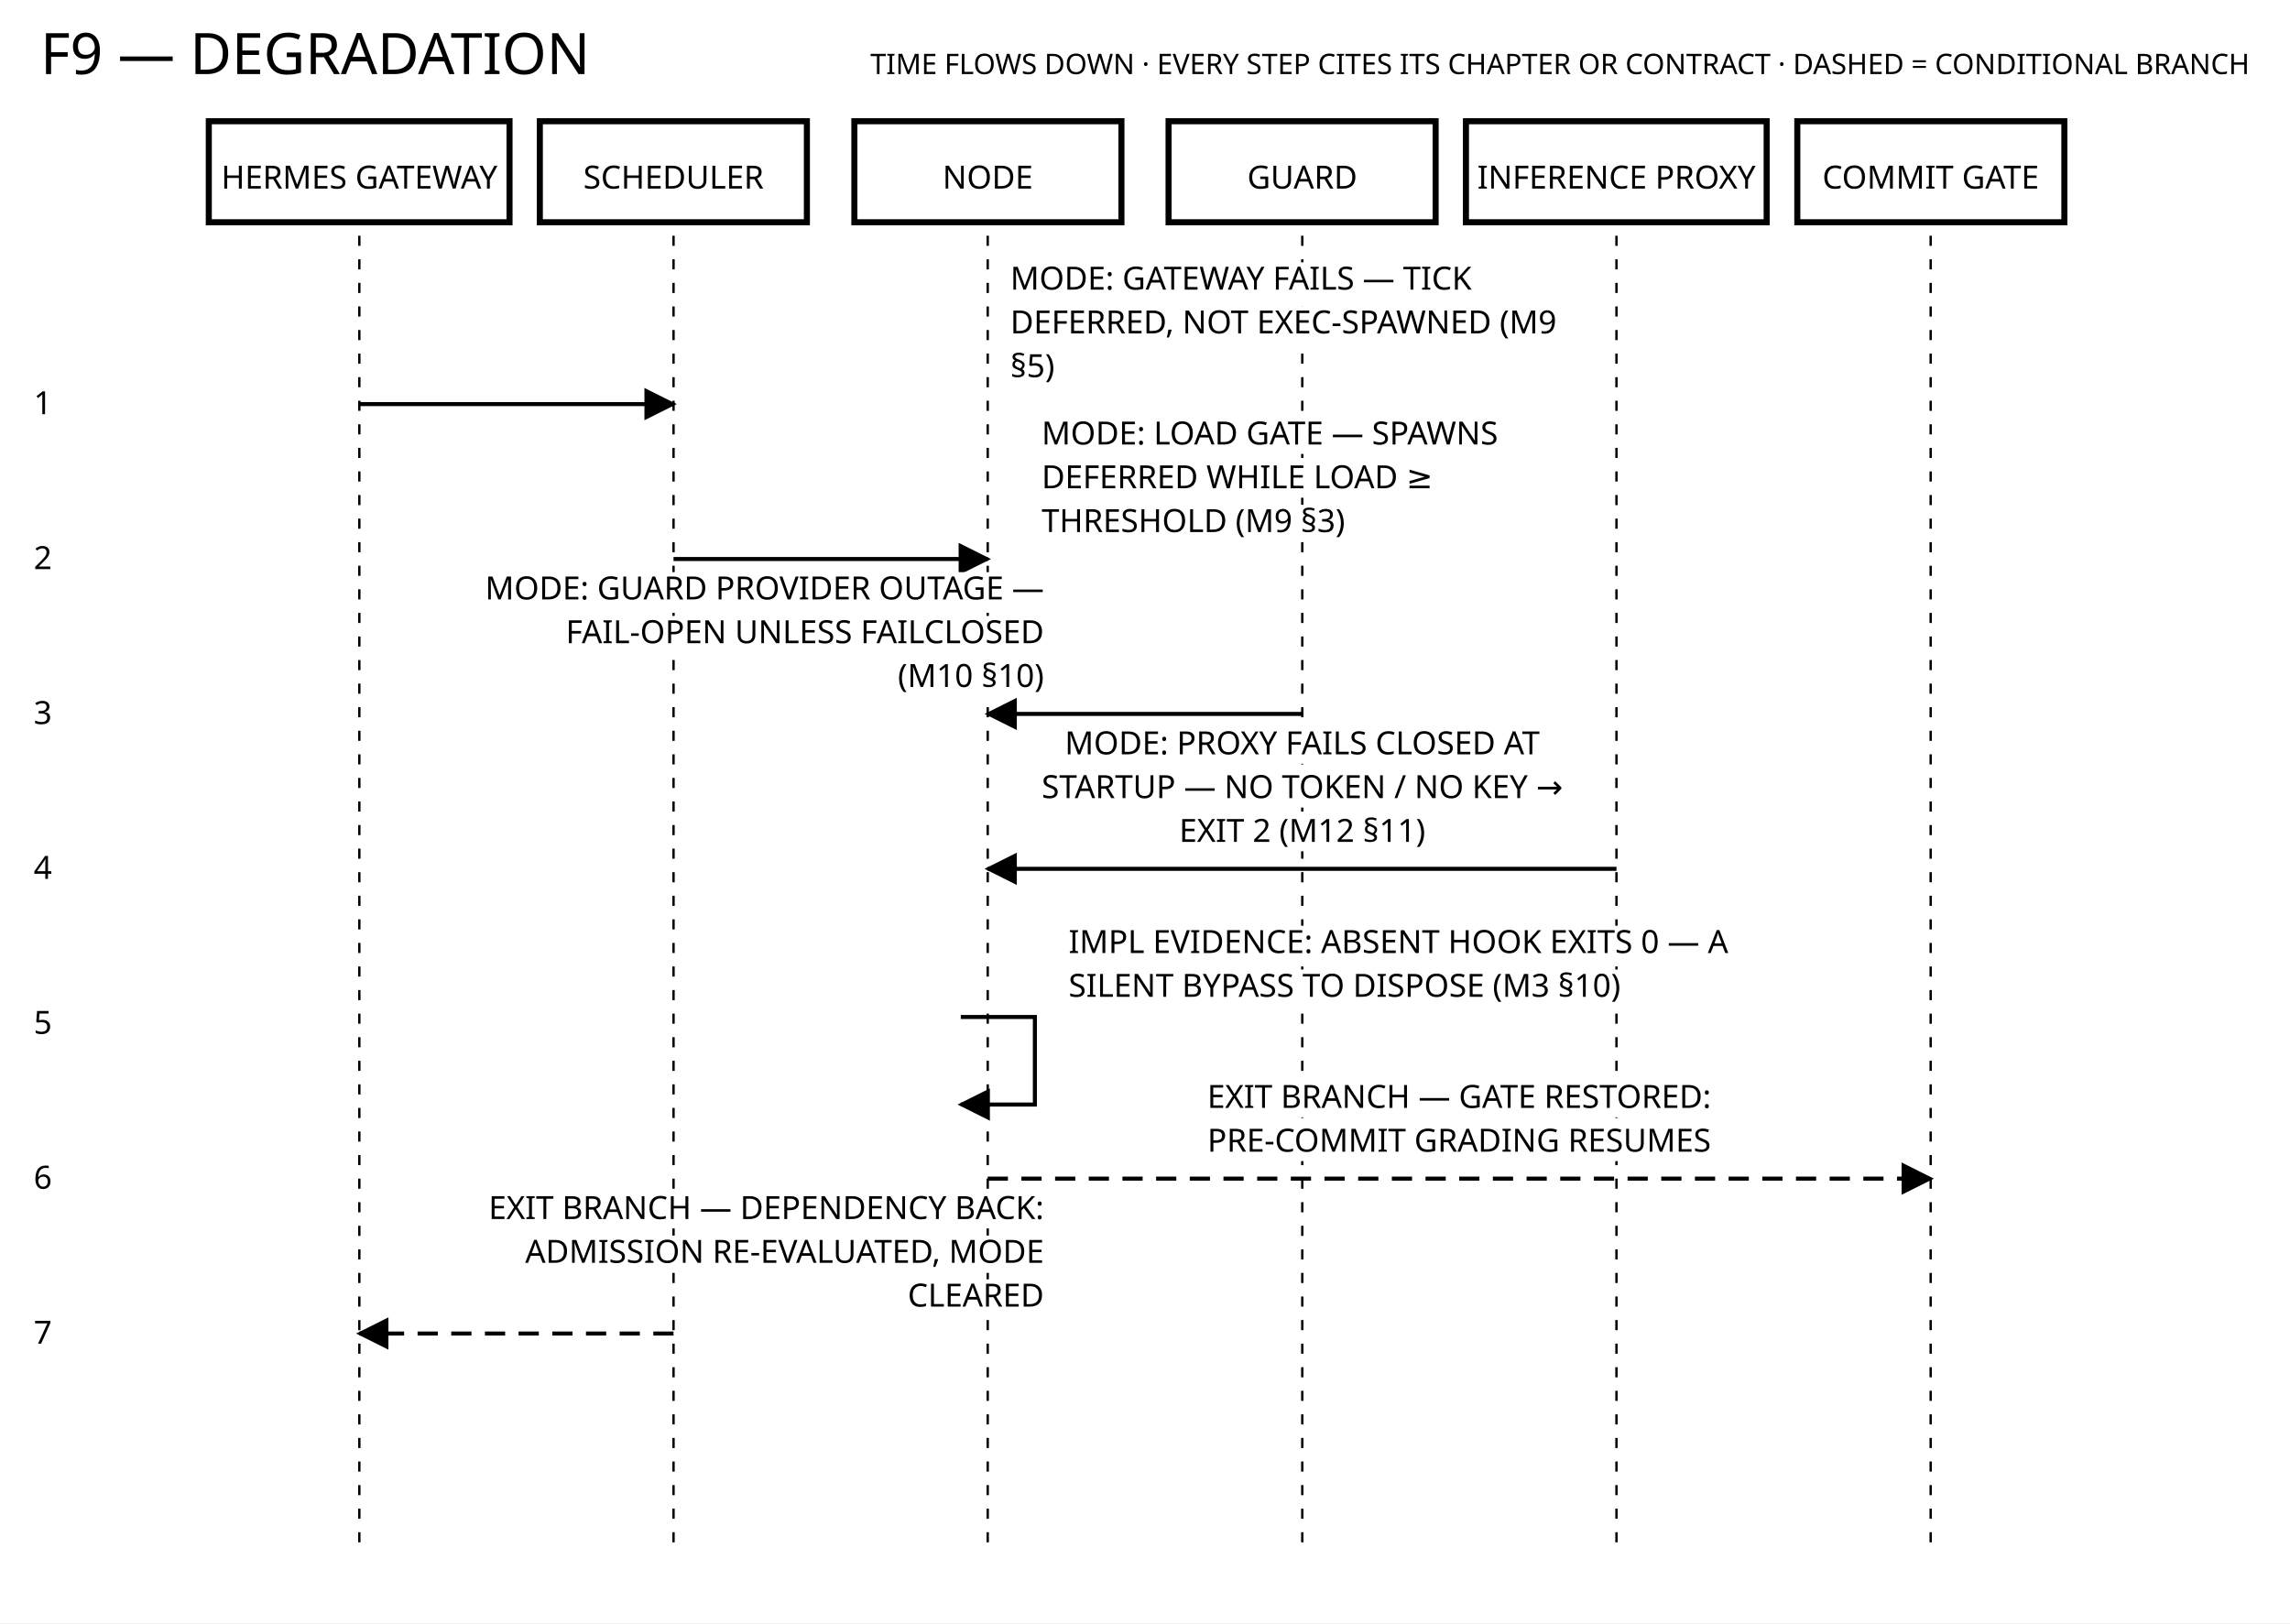
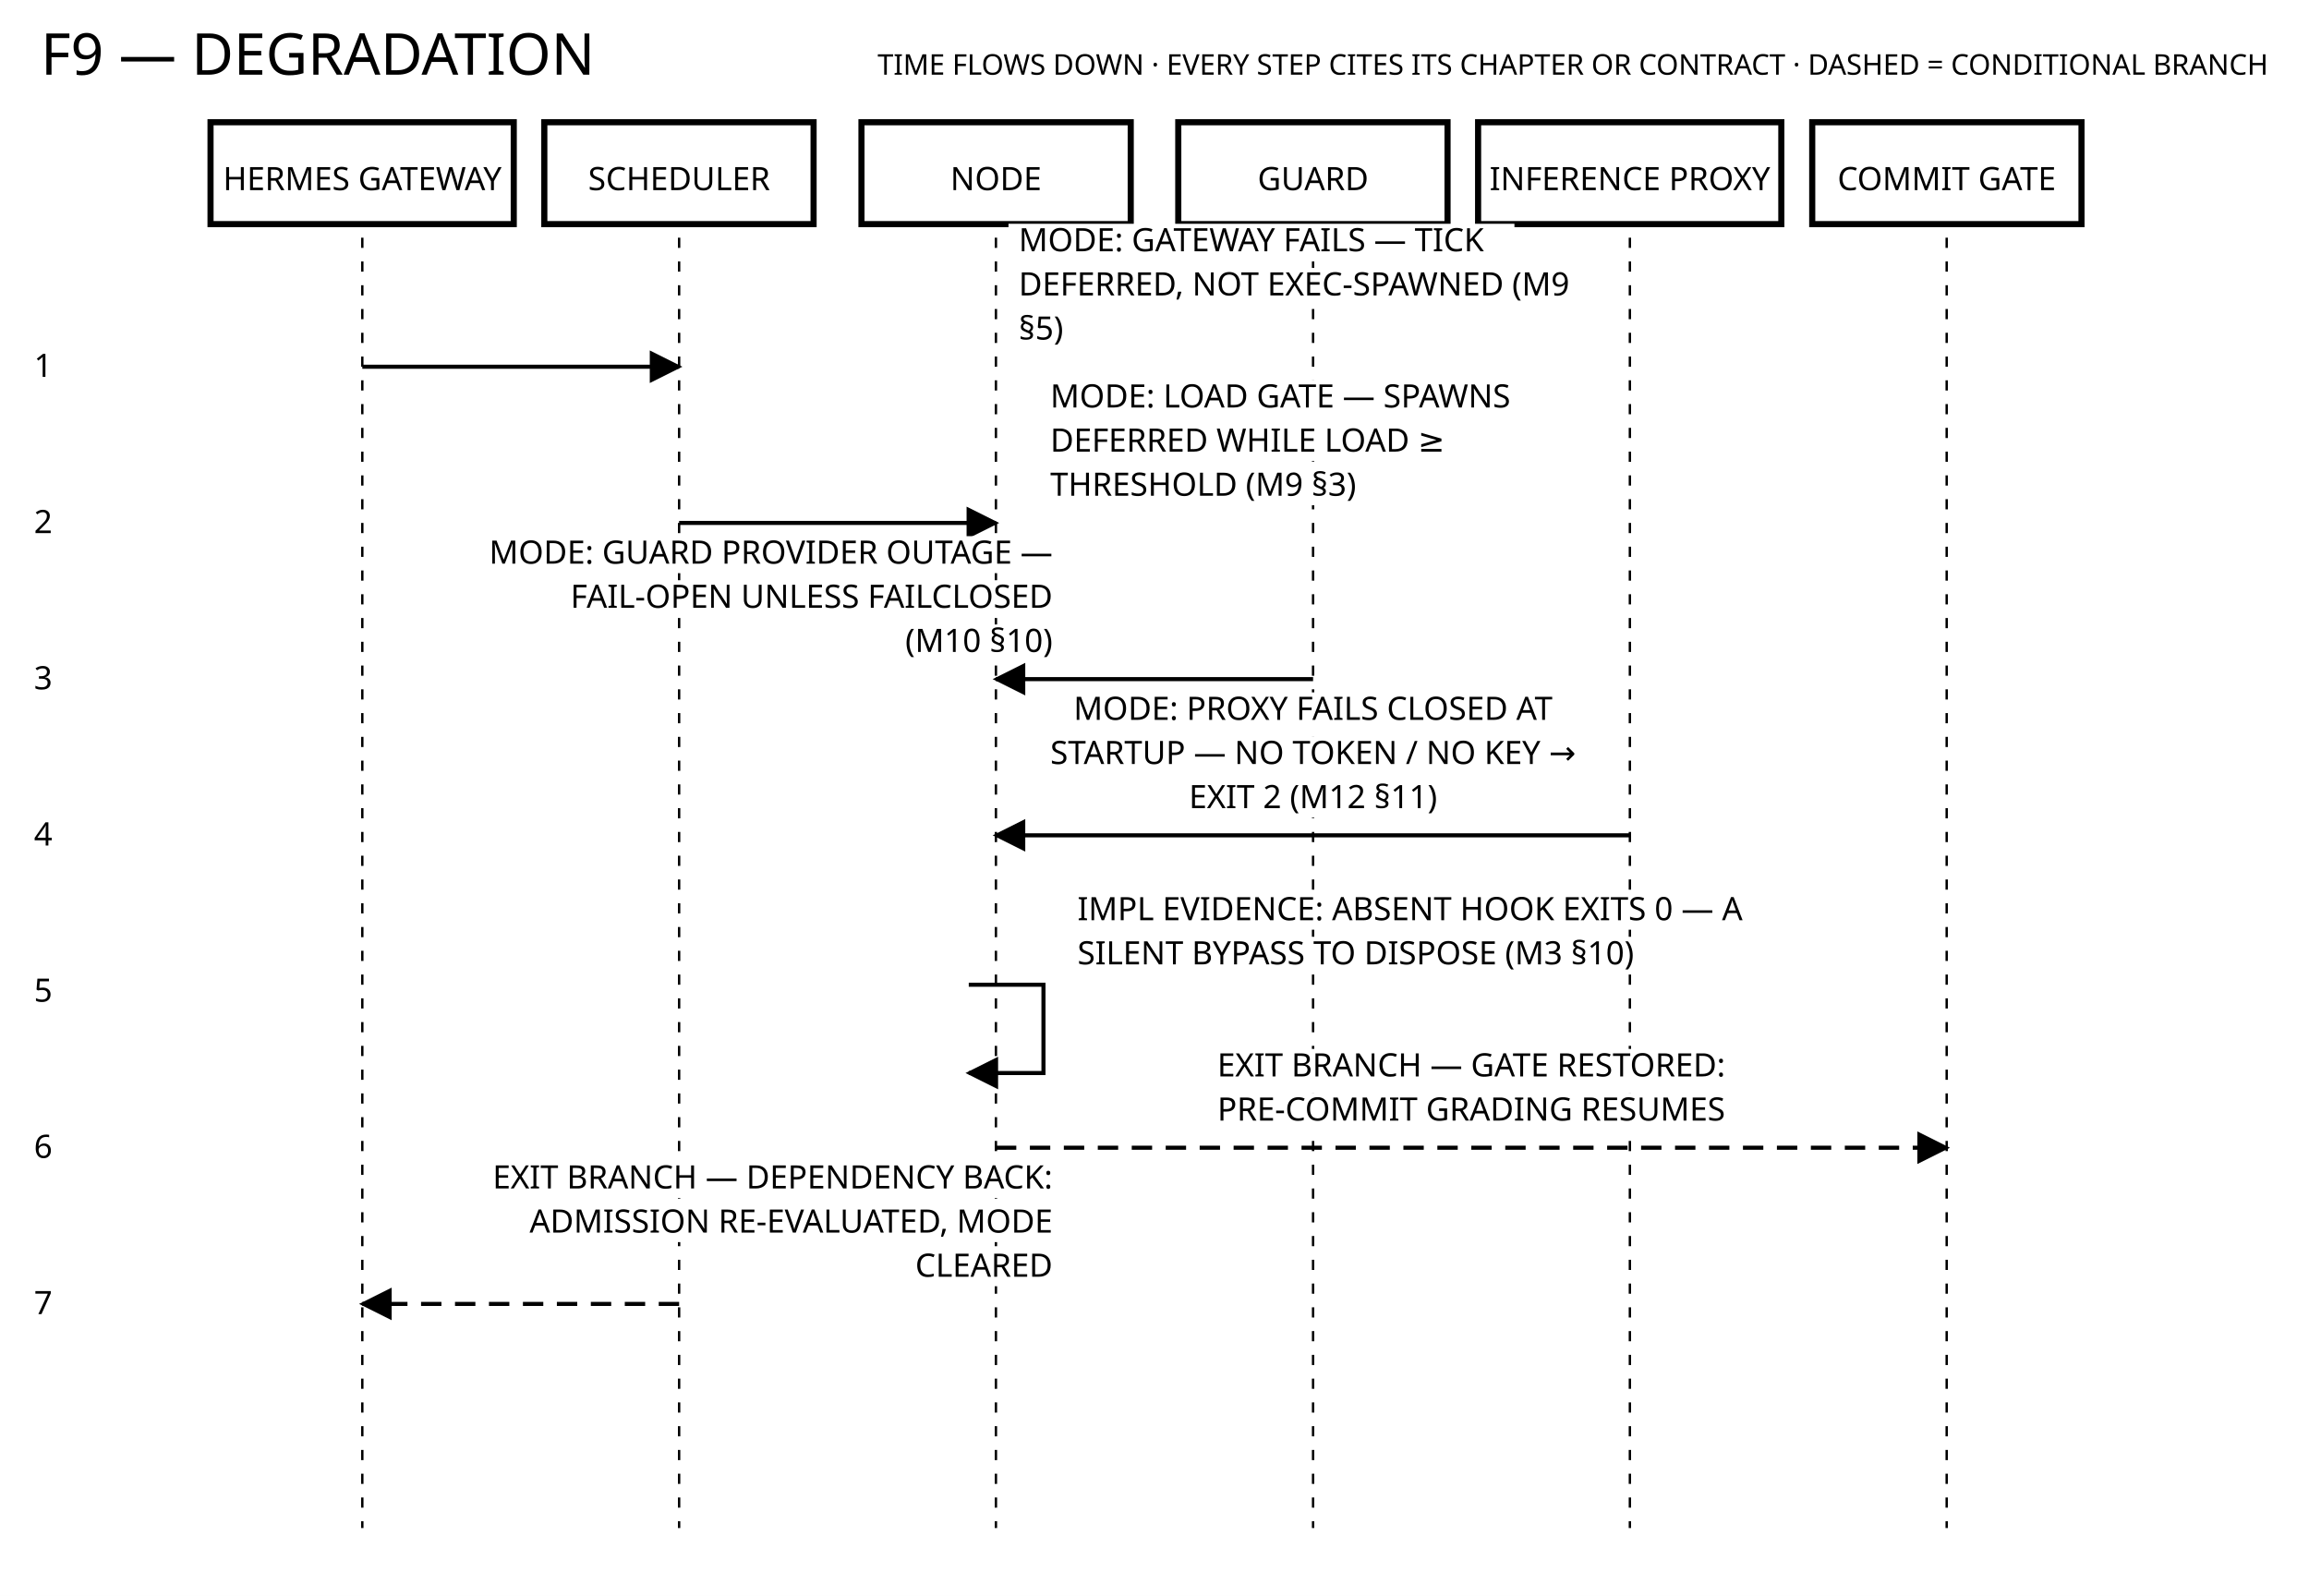
- <svg xmlns="http://www.w3.org/2000/svg" width="170.0mm" height="120.5mm" viewBox="0 0 680 482.0" preserveAspectRatio="xMidYMid meet">
-   <rect width="680" height="482.0" fill="#ffffff" />
+ <svg xmlns="http://www.w3.org/2000/svg" width="170.0mm" height="117.5mm" viewBox="0 0 680 470.0" preserveAspectRatio="xMidYMid meet">
+   <rect width="680" height="470.0" fill="#ffffff" />
  <defs>
    <marker id="ar" viewBox="0 0 10 10" refX="9" refY="5" markerWidth="8" markerHeight="8" orient="auto">
      <path d="M0,0 L10,5 L0,10 z" fill="#000000" />
    </marker>
  </defs>
  <g font-family="Routed Gothic Narrow, Routed Gothic, sans-serif">
    <text x="12.0" y="22.0" font-size="17.00" fill="#000000" text-anchor="start">F9 — DEGRADATION</text>
    <text x="668.0" y="22.0" font-size="8.40" fill="#000000" text-anchor="end">TIME FLOWS DOWN · EVERY STEP CITES ITS CHAPTER OR CONTRACT · DASHED = CONDITIONAL BRANCH</text>
    <rect x="62.0" y="36.0" width="89.3" height="30.0" fill="#ffffff" stroke="#000000" stroke-width="1.8" />
    <text x="106.7" y="56.0" font-size="9.50" fill="#000000" text-anchor="middle">HERMES GATEWAY</text>
-     <polyline points="106.7,70.0 106.7,462.0" fill="none" stroke="#000000" stroke-width="0.7" stroke-dasharray="3 4" />
+     <polyline points="106.7,70.0 106.7,450.0" fill="none" stroke="#000000" stroke-width="0.7" stroke-dasharray="3 4" />
    <rect x="160.3" y="36.0" width="79.3" height="30.0" fill="#ffffff" stroke="#000000" stroke-width="1.8" />
    <text x="200.0" y="56.0" font-size="9.50" fill="#000000" text-anchor="middle">SCHEDULER</text>
-     <polyline points="200.0,70.0 200.0,462.0" fill="none" stroke="#000000" stroke-width="0.7" stroke-dasharray="3 4" />
+     <polyline points="200.0,70.0 200.0,450.0" fill="none" stroke="#000000" stroke-width="0.7" stroke-dasharray="3 4" />
    <rect x="253.7" y="36.0" width="79.3" height="30.0" fill="#ffffff" stroke="#000000" stroke-width="1.8" />
    <text x="293.3" y="56.0" font-size="9.50" fill="#000000" text-anchor="middle">NODE</text>
-     <polyline points="293.3,70.0 293.3,462.0" fill="none" stroke="#000000" stroke-width="0.7" stroke-dasharray="3 4" />
+     <polyline points="293.3,70.0 293.3,450.0" fill="none" stroke="#000000" stroke-width="0.7" stroke-dasharray="3 4" />
    <rect x="347.0" y="36.0" width="79.3" height="30.0" fill="#ffffff" stroke="#000000" stroke-width="1.8" />
    <text x="386.7" y="56.0" font-size="9.50" fill="#000000" text-anchor="middle">GUARD</text>
-     <polyline points="386.7,70.0 386.7,462.0" fill="none" stroke="#000000" stroke-width="0.7" stroke-dasharray="3 4" />
+     <polyline points="386.7,70.0 386.7,450.0" fill="none" stroke="#000000" stroke-width="0.7" stroke-dasharray="3 4" />
    <rect x="435.3" y="36.0" width="89.3" height="30.0" fill="#ffffff" stroke="#000000" stroke-width="1.8" />
    <text x="480.0" y="56.0" font-size="9.50" fill="#000000" text-anchor="middle">INFERENCE PROXY</text>
-     <polyline points="480.0,70.0 480.0,462.0" fill="none" stroke="#000000" stroke-width="0.7" stroke-dasharray="3 4" />
+     <polyline points="480.0,70.0 480.0,450.0" fill="none" stroke="#000000" stroke-width="0.7" stroke-dasharray="3 4" />
    <rect x="533.7" y="36.0" width="79.3" height="30.0" fill="#ffffff" stroke="#000000" stroke-width="1.8" />
    <text x="573.3" y="56.0" font-size="9.50" fill="#000000" text-anchor="middle">COMMIT GATE</text>
-     <polyline points="573.3,70.0 573.3,462.0" fill="none" stroke="#000000" stroke-width="0.7" stroke-dasharray="3 4" />
-     <text x="10.0" y="123.0" font-size="9.50" fill="#000000" text-anchor="start">1</text>
-     <polyline points="106.7,120.0 200.0,120.0" fill="none" stroke="#000000" stroke-width="1.2" marker-end="url(#ar)" />
-     <rect x="297.0" y="77.9" width="149.0" height="10.9" fill="#ffffff" />
-     <text x="300.0" y="86.0" font-size="9.50" fill="#000000" text-anchor="start">MODE: GATEWAY FAILS — TICK</text>
-     <rect x="297.0" y="90.9" width="171.0" height="10.9" fill="#ffffff" />
-     <text x="300.0" y="99.0" font-size="9.50" fill="#000000" text-anchor="start">DEFERRED, NOT EXEC-SPAWNED (M9</text>
-     <rect x="297.0" y="103.9" width="22.5" height="10.9" fill="#ffffff" />
-     <text x="300.0" y="112.0" font-size="9.50" fill="#000000" text-anchor="start">§5)</text>
-     <text x="10.0" y="169.0" font-size="9.50" fill="#000000" text-anchor="start">2</text>
-     <polyline points="200.0,166.0 293.3,166.0" fill="none" stroke="#000000" stroke-width="1.2" marker-end="url(#ar)" />
-     <rect x="306.3" y="123.9" width="138.0" height="10.9" fill="#ffffff" />
-     <text x="309.3" y="132.0" font-size="9.50" fill="#000000" text-anchor="start">MODE: LOAD GATE — SPAWNS</text>
-     <rect x="306.3" y="136.9" width="121.5" height="10.9" fill="#ffffff" />
-     <text x="309.3" y="145.0" font-size="9.50" fill="#000000" text-anchor="start">DEFERRED WHILE LOAD ≥</text>
-     <rect x="306.3" y="149.9" width="99.5" height="10.9" fill="#ffffff" />
-     <text x="309.3" y="158.0" font-size="9.50" fill="#000000" text-anchor="start">THRESHOLD (M9 §3)</text>
-     <text x="10.0" y="215.0" font-size="9.50" fill="#000000" text-anchor="start">3</text>
-     <polyline points="386.7,212.0 293.3,212.0" fill="none" stroke="#000000" stroke-width="1.2" marker-end="url(#ar)" />
-     <rect x="144.5" y="169.9" width="165.5" height="10.9" fill="#ffffff" />
-     <text x="310.0" y="178.0" font-size="9.50" fill="#000000" text-anchor="end">MODE: GUARD PROVIDER OUTAGE —</text>
-     <rect x="155.5" y="182.9" width="154.5" height="10.9" fill="#ffffff" />
-     <text x="310.0" y="191.0" font-size="9.50" fill="#000000" text-anchor="end">FAIL-OPEN UNLESS FAILCLOSED</text>
-     <rect x="254.5" y="195.9" width="55.5" height="10.9" fill="#ffffff" />
-     <text x="310.0" y="204.0" font-size="9.50" fill="#000000" text-anchor="end">(M10 §10)</text>
-     <text x="10.0" y="261.0" font-size="9.50" fill="#000000" text-anchor="start">4</text>
-     <polyline points="480.0,258.0 293.3,258.0" fill="none" stroke="#000000" stroke-width="1.2" marker-end="url(#ar)" />
-     <rect x="309.4" y="215.9" width="154.5" height="10.9" fill="#ffffff" />
-     <text x="386.7" y="224.0" font-size="9.50" fill="#000000" text-anchor="middle">MODE: PROXY FAILS CLOSED AT</text>
-     <rect x="303.9" y="228.9" width="165.5" height="10.9" fill="#ffffff" />
-     <text x="386.7" y="237.0" font-size="9.50" fill="#000000" text-anchor="middle">STARTUP — NO TOKEN / NO KEY →</text>
-     <rect x="339.7" y="241.9" width="94.0" height="10.9" fill="#ffffff" />
-     <text x="386.7" y="250.0" font-size="9.50" fill="#000000" text-anchor="middle">EXIT 2 (M12 §11)</text>
-     <text x="10.0" y="307.0" font-size="9.50" fill="#000000" text-anchor="start">5</text>
-     <polyline points="285.3,302.0 307.3,302.0 307.3,328.0 285.3,328.0" fill="none" stroke="#000000" stroke-width="1.2" marker-end="url(#ar)" />
-     <rect x="314.3" y="274.9" width="215.0" height="10.9" fill="#ffffff" />
-     <text x="317.3" y="283.0" font-size="9.50" fill="#000000" text-anchor="start">IMPL EVIDENCE: ABSENT HOOK EXITS 0 — A</text>
-     <rect x="314.3" y="287.9" width="187.5" height="10.9" fill="#ffffff" />
-     <text x="317.3" y="296.0" font-size="9.50" fill="#000000" text-anchor="start">SILENT BYPASS TO DISPOSE (M3 §10)</text>
-     <text x="10.0" y="353.0" font-size="9.50" fill="#000000" text-anchor="start">6</text>
-     <polyline points="293.3,350.0 573.3,350.0" fill="none" stroke="#000000" stroke-width="1.2" stroke-dasharray="6 4" marker-end="url(#ar)" />
-     <rect x="353.3" y="320.9" width="160.0" height="10.9" fill="#ffffff" />
-     <text x="433.3" y="329.0" font-size="9.50" fill="#000000" text-anchor="middle">EXIT BRANCH — GATE RESTORED:</text>
-     <rect x="358.8" y="333.9" width="149.0" height="10.9" fill="#ffffff" />
-     <text x="433.3" y="342.0" font-size="9.50" fill="#000000" text-anchor="middle">PRE-COMMIT GRADING RESUMES</text>
-     <text x="10.0" y="399.0" font-size="9.50" fill="#000000" text-anchor="start">7</text>
-     <polyline points="200.0,396.0 106.7,396.0" fill="none" stroke="#000000" stroke-width="1.2" stroke-dasharray="6 4" marker-end="url(#ar)" />
-     <rect x="139.0" y="353.9" width="171.0" height="10.9" fill="#ffffff" />
-     <text x="310.0" y="362.0" font-size="9.50" fill="#000000" text-anchor="end">EXIT BRANCH — DEPENDENCY BACK:</text>
-     <rect x="150.0" y="366.9" width="160.0" height="10.9" fill="#ffffff" />
-     <text x="310.0" y="375.0" font-size="9.50" fill="#000000" text-anchor="end">ADMISSION RE-EVALUATED, MODE</text>
-     <rect x="265.5" y="379.9" width="44.5" height="10.9" fill="#ffffff" />
-     <text x="310.0" y="388.0" font-size="9.50" fill="#000000" text-anchor="end">CLEARED</text>
+     <polyline points="573.3,70.0 573.3,450.0" fill="none" stroke="#000000" stroke-width="0.7" stroke-dasharray="3 4" />
+     <text x="10.0" y="111.0" font-size="9.50" fill="#000000" text-anchor="start">1</text>
+     <polyline points="106.7,108.0 200.0,108.0" fill="none" stroke="#000000" stroke-width="1.2" marker-end="url(#ar)" />
+     <rect x="297.0" y="65.9" width="149.0" height="10.9" fill="#ffffff" />
+     <text x="300.0" y="74.0" font-size="9.50" fill="#000000" text-anchor="start">MODE: GATEWAY FAILS — TICK</text>
+     <rect x="297.0" y="78.9" width="171.0" height="10.9" fill="#ffffff" />
+     <text x="300.0" y="87.0" font-size="9.50" fill="#000000" text-anchor="start">DEFERRED, NOT EXEC-SPAWNED (M9</text>
+     <rect x="297.0" y="91.9" width="22.5" height="10.9" fill="#ffffff" />
+     <text x="300.0" y="100.0" font-size="9.50" fill="#000000" text-anchor="start">§5)</text>
+     <text x="10.0" y="157.0" font-size="9.50" fill="#000000" text-anchor="start">2</text>
+     <polyline points="200.0,154.0 293.3,154.0" fill="none" stroke="#000000" stroke-width="1.2" marker-end="url(#ar)" />
+     <rect x="306.3" y="111.9" width="138.0" height="10.9" fill="#ffffff" />
+     <text x="309.3" y="120.0" font-size="9.50" fill="#000000" text-anchor="start">MODE: LOAD GATE — SPAWNS</text>
+     <rect x="306.3" y="124.9" width="121.5" height="10.9" fill="#ffffff" />
+     <text x="309.3" y="133.0" font-size="9.50" fill="#000000" text-anchor="start">DEFERRED WHILE LOAD ≥</text>
+     <rect x="306.3" y="137.9" width="99.5" height="10.9" fill="#ffffff" />
+     <text x="309.3" y="146.0" font-size="9.50" fill="#000000" text-anchor="start">THRESHOLD (M9 §3)</text>
+     <text x="10.0" y="203.0" font-size="9.50" fill="#000000" text-anchor="start">3</text>
+     <polyline points="386.7,200.0 293.3,200.0" fill="none" stroke="#000000" stroke-width="1.2" marker-end="url(#ar)" />
+     <rect x="144.5" y="157.9" width="165.5" height="10.9" fill="#ffffff" />
+     <text x="310.0" y="166.0" font-size="9.50" fill="#000000" text-anchor="end">MODE: GUARD PROVIDER OUTAGE —</text>
+     <rect x="155.5" y="170.9" width="154.5" height="10.9" fill="#ffffff" />
+     <text x="310.0" y="179.0" font-size="9.50" fill="#000000" text-anchor="end">FAIL-OPEN UNLESS FAILCLOSED</text>
+     <rect x="254.5" y="183.9" width="55.5" height="10.9" fill="#ffffff" />
+     <text x="310.0" y="192.0" font-size="9.50" fill="#000000" text-anchor="end">(M10 §10)</text>
+     <text x="10.0" y="249.0" font-size="9.50" fill="#000000" text-anchor="start">4</text>
+     <polyline points="480.0,246.0 293.3,246.0" fill="none" stroke="#000000" stroke-width="1.2" marker-end="url(#ar)" />
+     <rect x="309.4" y="203.9" width="154.5" height="10.9" fill="#ffffff" />
+     <text x="386.7" y="212.0" font-size="9.50" fill="#000000" text-anchor="middle">MODE: PROXY FAILS CLOSED AT</text>
+     <rect x="303.9" y="216.9" width="165.5" height="10.9" fill="#ffffff" />
+     <text x="386.7" y="225.0" font-size="9.50" fill="#000000" text-anchor="middle">STARTUP — NO TOKEN / NO KEY →</text>
+     <rect x="339.7" y="229.9" width="94.0" height="10.9" fill="#ffffff" />
+     <text x="386.7" y="238.0" font-size="9.50" fill="#000000" text-anchor="middle">EXIT 2 (M12 §11)</text>
+     <text x="10.0" y="295.0" font-size="9.50" fill="#000000" text-anchor="start">5</text>
+     <polyline points="285.3,290.0 307.3,290.0 307.3,316.0 285.3,316.0" fill="none" stroke="#000000" stroke-width="1.2" marker-end="url(#ar)" />
+     <rect x="314.3" y="262.9" width="215.0" height="10.9" fill="#ffffff" />
+     <text x="317.3" y="271.0" font-size="9.50" fill="#000000" text-anchor="start">IMPL EVIDENCE: ABSENT HOOK EXITS 0 — A</text>
+     <rect x="314.3" y="275.9" width="187.5" height="10.9" fill="#ffffff" />
+     <text x="317.3" y="284.0" font-size="9.50" fill="#000000" text-anchor="start">SILENT BYPASS TO DISPOSE (M3 §10)</text>
+     <text x="10.0" y="341.0" font-size="9.50" fill="#000000" text-anchor="start">6</text>
+     <polyline points="293.3,338.0 573.3,338.0" fill="none" stroke="#000000" stroke-width="1.2" stroke-dasharray="6 4" marker-end="url(#ar)" />
+     <rect x="353.3" y="308.9" width="160.0" height="10.9" fill="#ffffff" />
+     <text x="433.3" y="317.0" font-size="9.50" fill="#000000" text-anchor="middle">EXIT BRANCH — GATE RESTORED:</text>
+     <rect x="358.8" y="321.9" width="149.0" height="10.9" fill="#ffffff" />
+     <text x="433.3" y="330.0" font-size="9.50" fill="#000000" text-anchor="middle">PRE-COMMIT GRADING RESUMES</text>
+     <text x="10.0" y="387.0" font-size="9.50" fill="#000000" text-anchor="start">7</text>
+     <polyline points="200.0,384.0 106.7,384.0" fill="none" stroke="#000000" stroke-width="1.2" stroke-dasharray="6 4" marker-end="url(#ar)" />
+     <rect x="139.0" y="341.9" width="171.0" height="10.9" fill="#ffffff" />
+     <text x="310.0" y="350.0" font-size="9.50" fill="#000000" text-anchor="end">EXIT BRANCH — DEPENDENCY BACK:</text>
+     <rect x="150.0" y="354.9" width="160.0" height="10.9" fill="#ffffff" />
+     <text x="310.0" y="363.0" font-size="9.50" fill="#000000" text-anchor="end">ADMISSION RE-EVALUATED, MODE</text>
+     <rect x="265.5" y="367.9" width="44.5" height="10.9" fill="#ffffff" />
+     <text x="310.0" y="376.0" font-size="9.50" fill="#000000" text-anchor="end">CLEARED</text>
  </g>
</svg>
